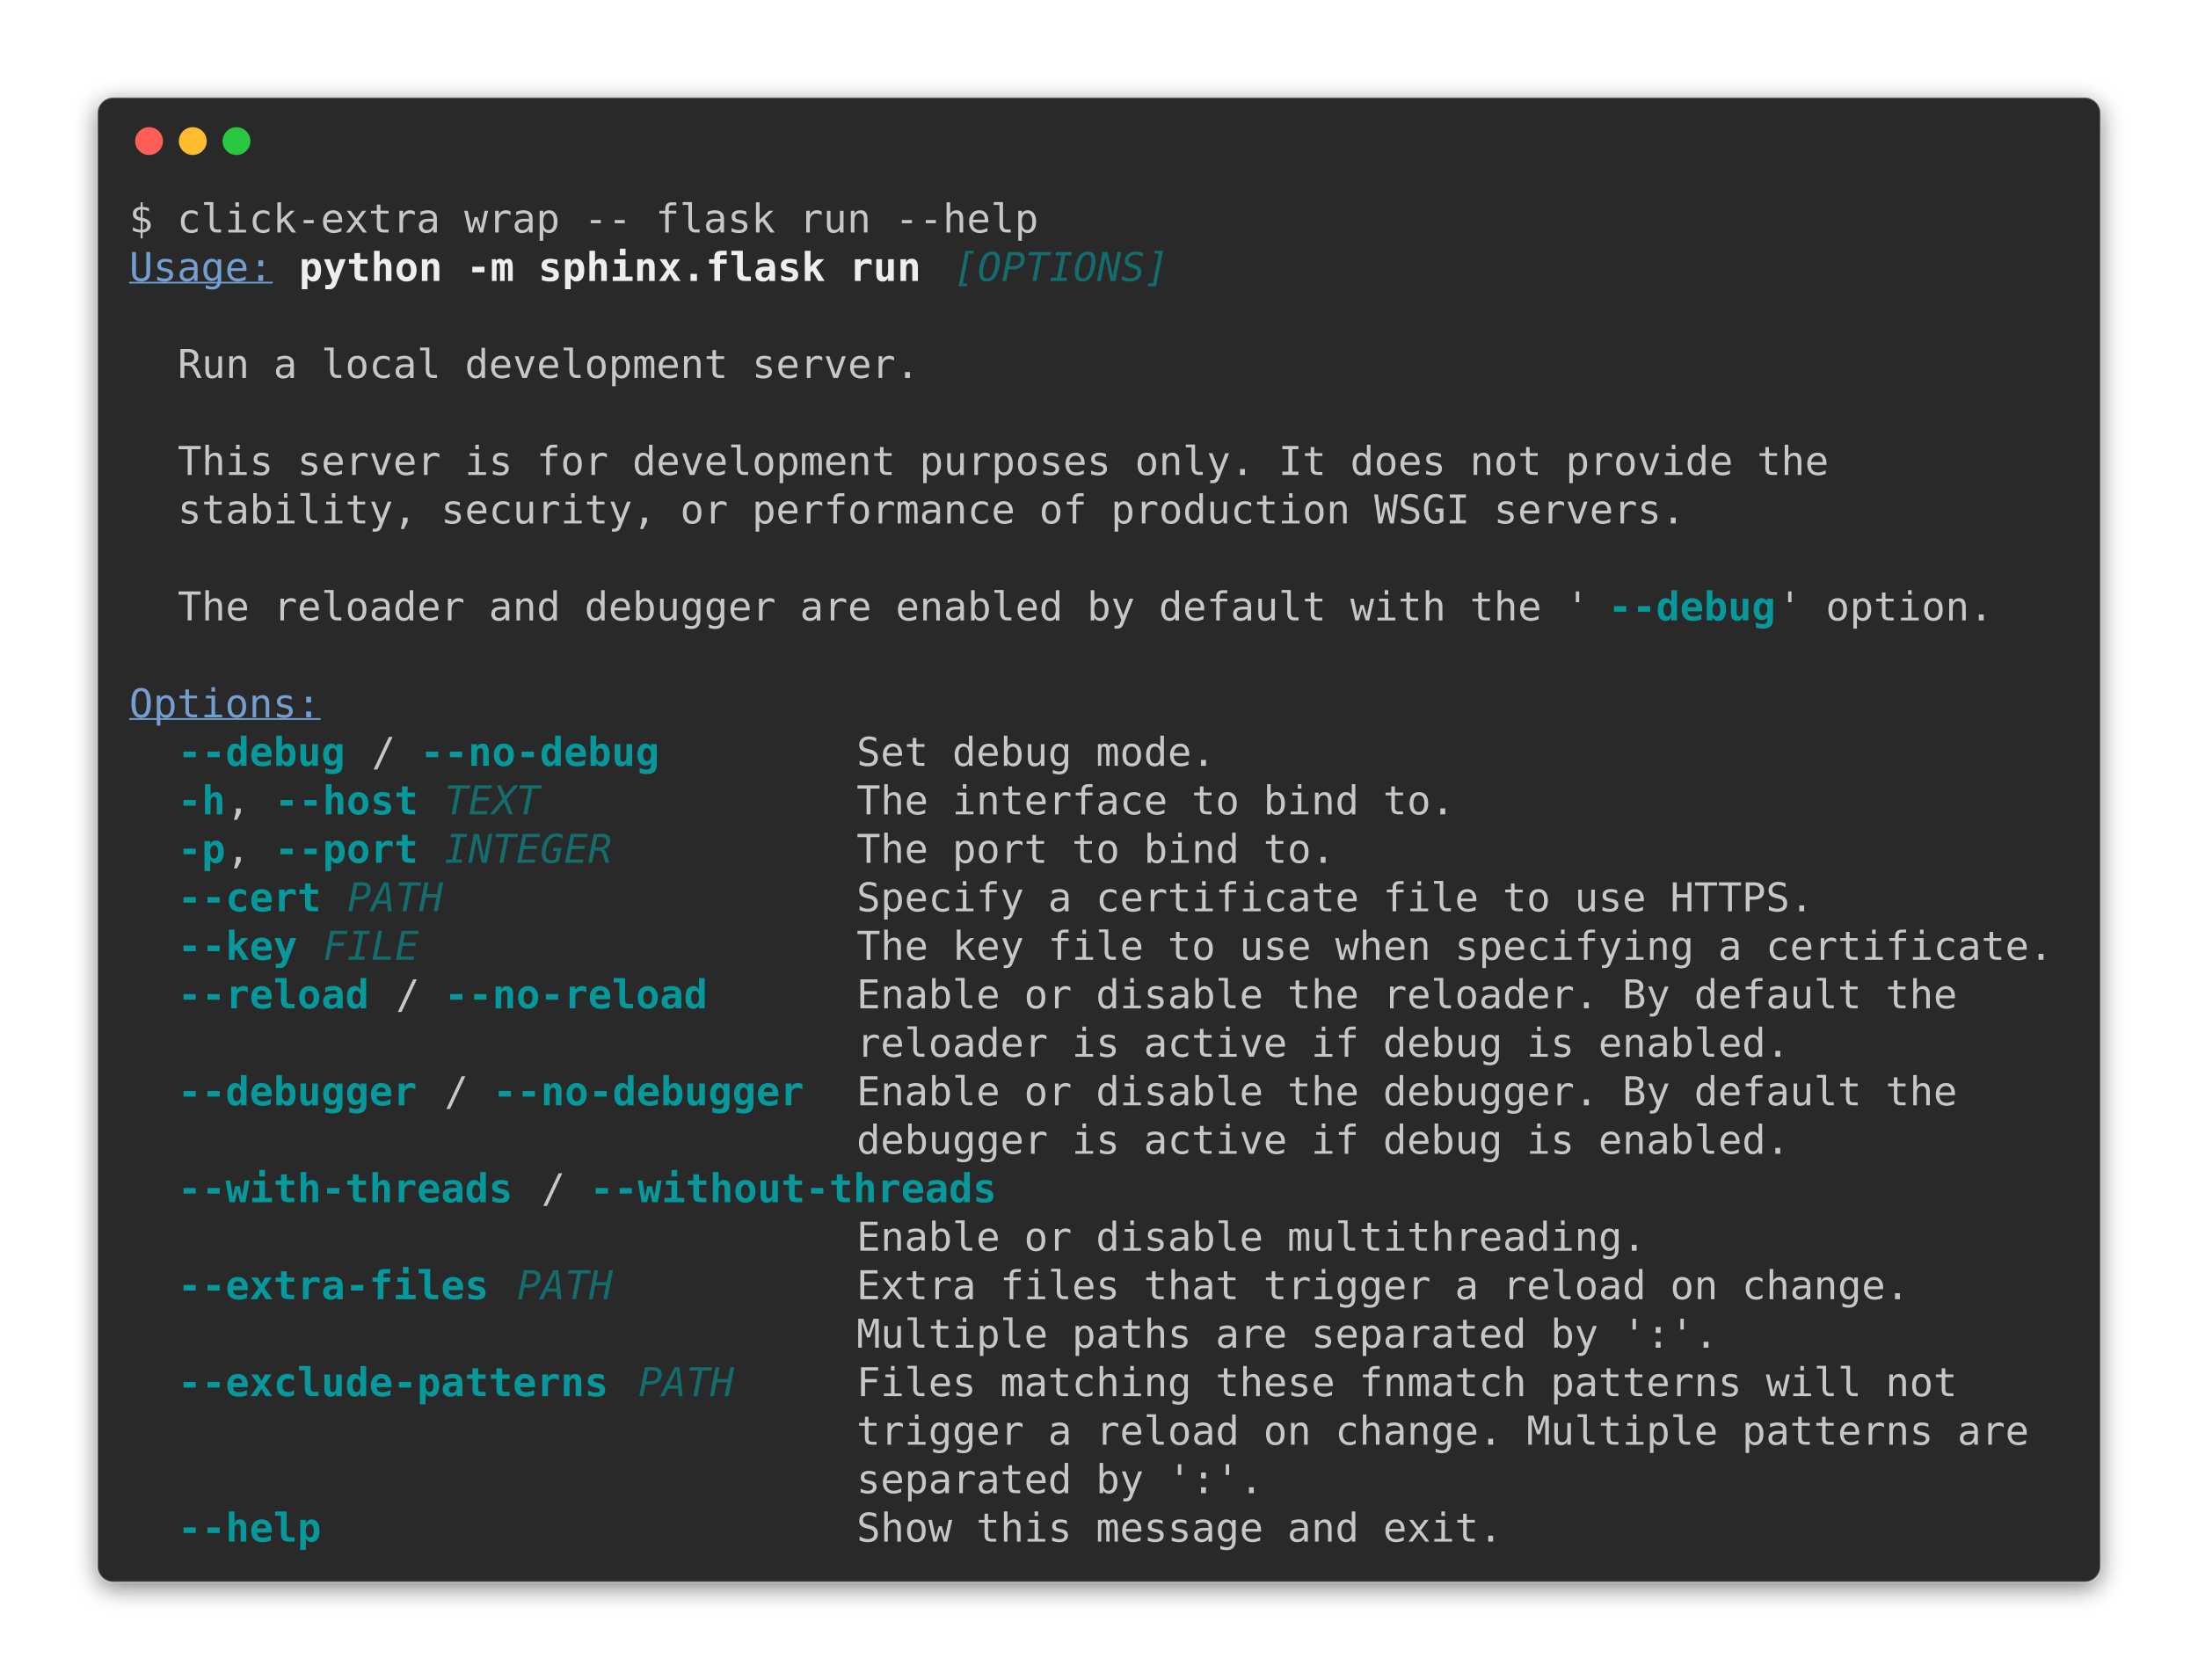
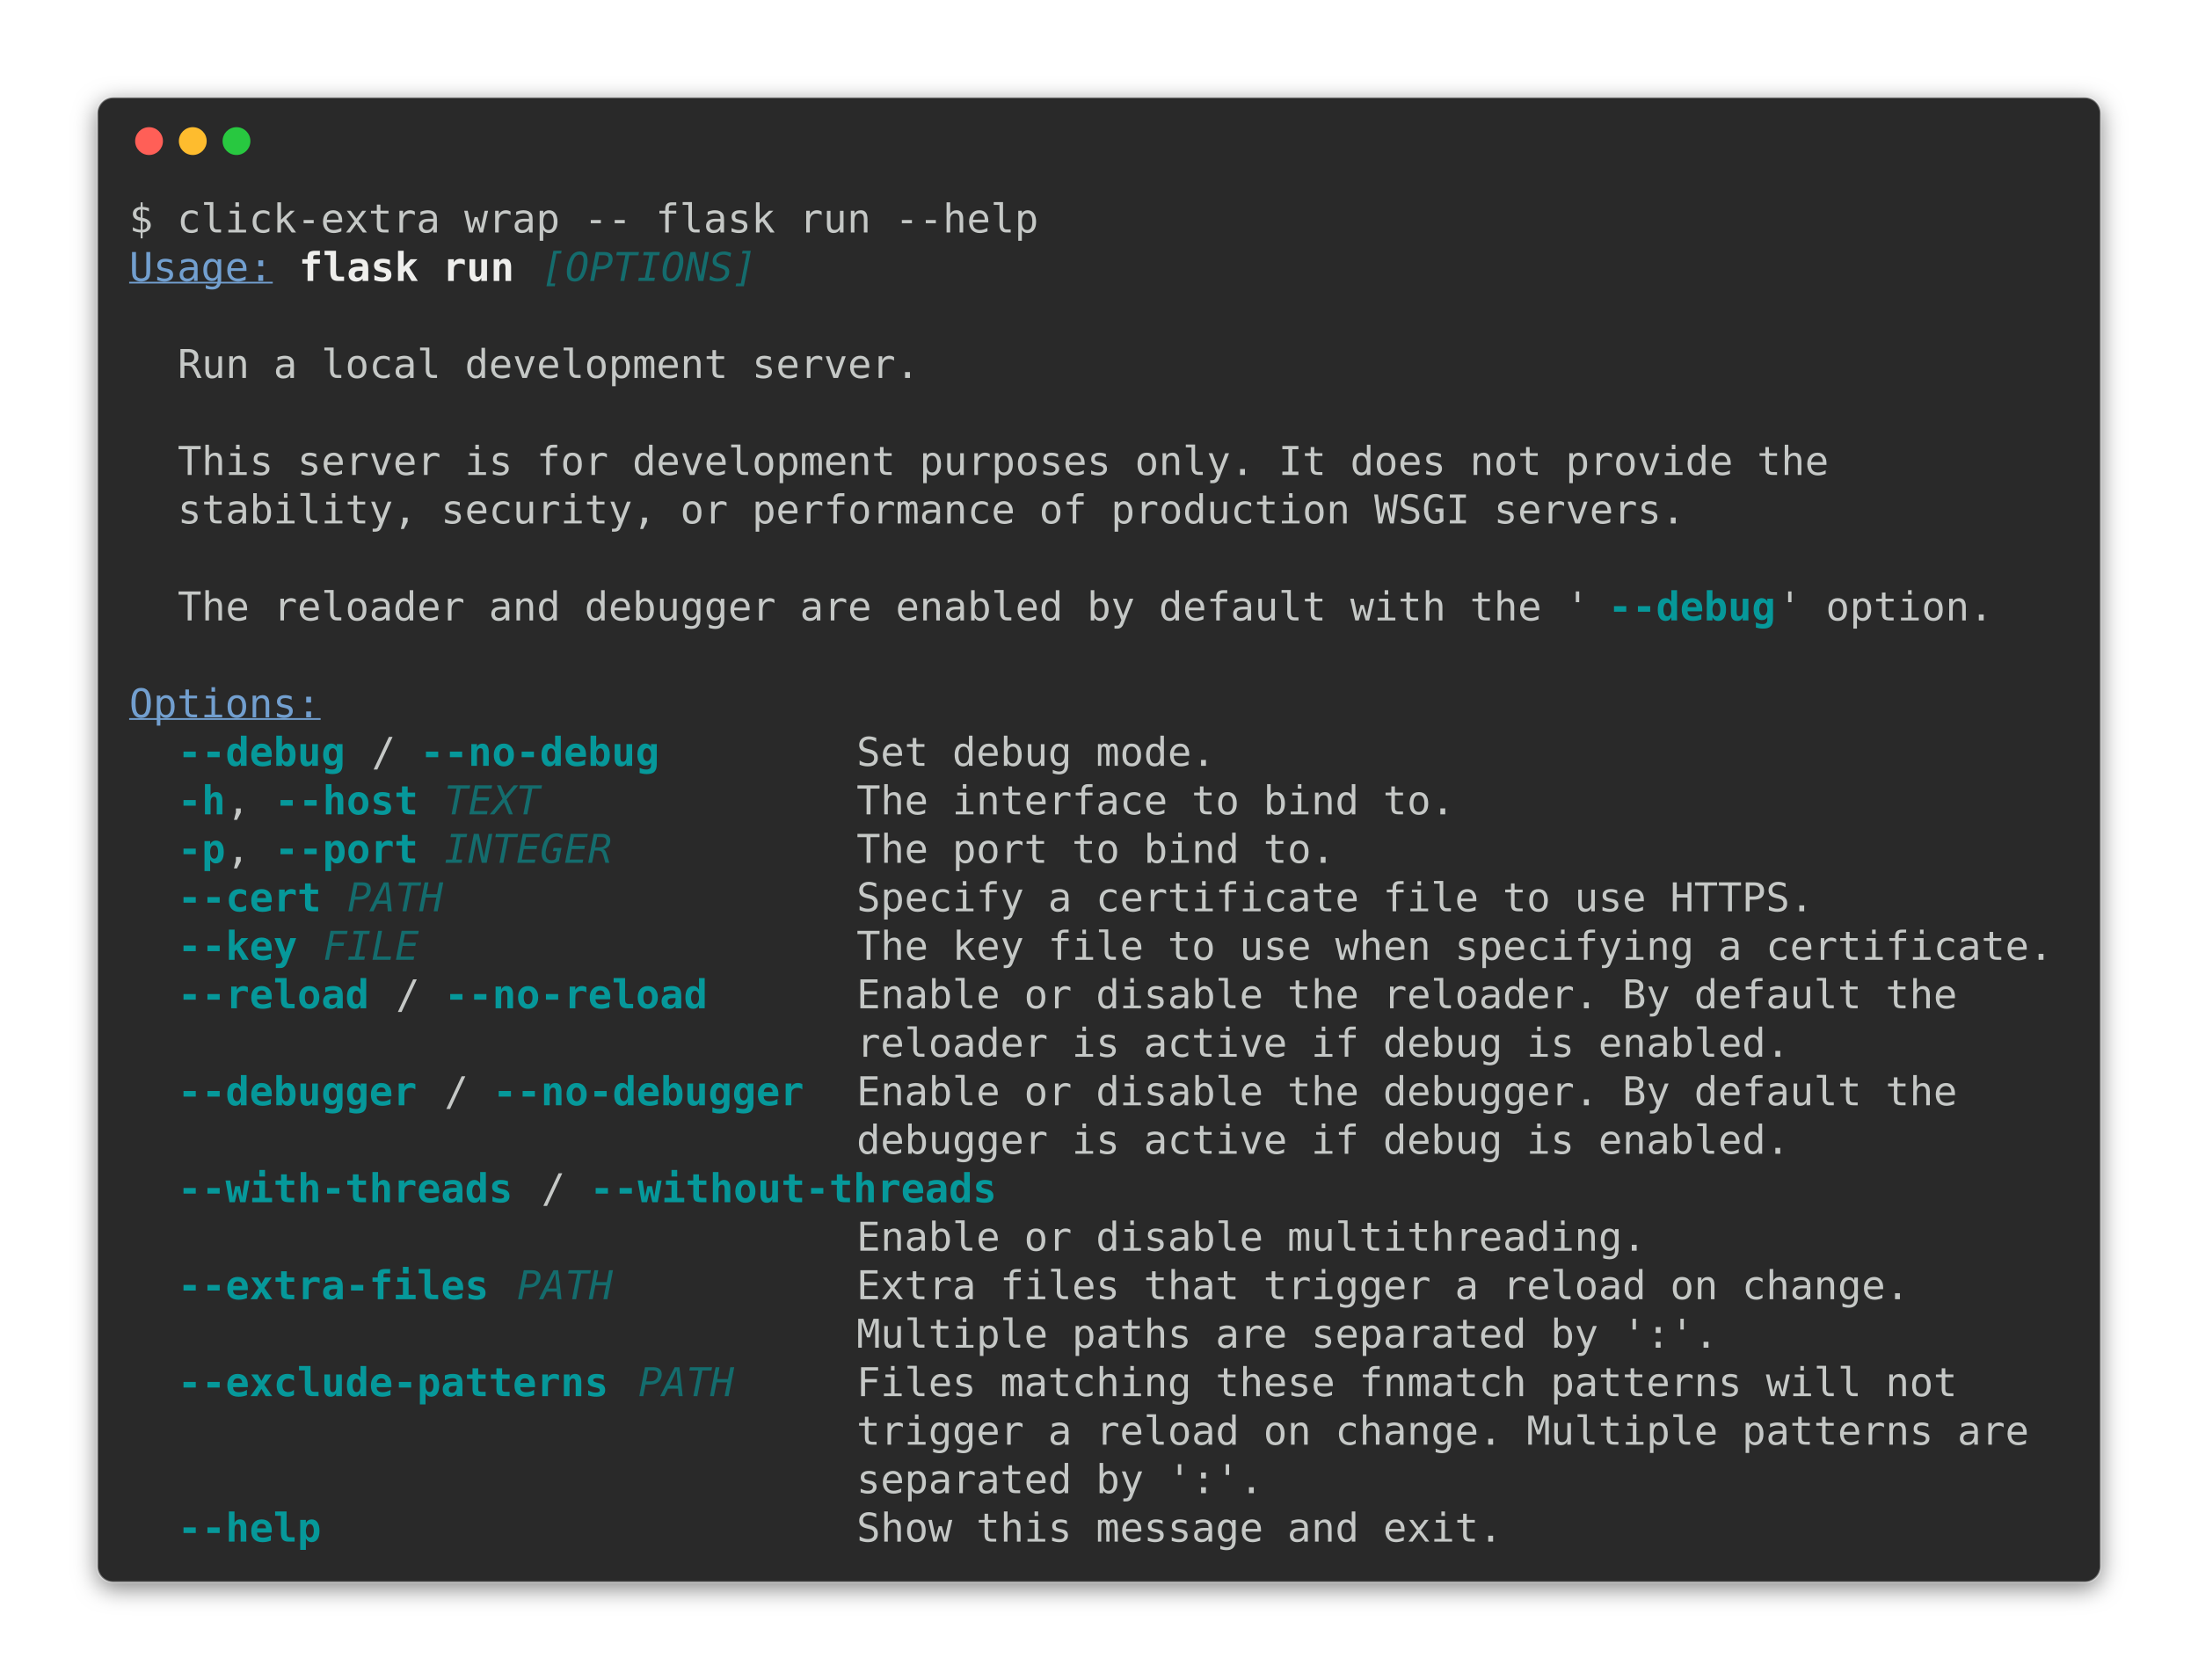
<svg xmlns="http://www.w3.org/2000/svg" viewBox="0 0 1106 845.2">
  <style>
    .wrap-flask-help-screen-matrix {
        font-family: 'Fira Code', 'Cascadia Code', Menlo, Consolas, monospace;
        font-size: 20px;
        line-height: 24.4px;
        font-variant-east-asian: full-width;
    }
    .wrap-flask-help-screen-title {
        font-size: 18px;
        font-weight: bold;
        font-family: 'Fira Code', 'Cascadia Code', Menlo, Consolas, monospace;
    }
    .wrap-flask-help-screen-r1 { fill: #c5c8c6 }
    .wrap-flask-help-screen-r2 { fill: #729fcf;text-decoration: underline }
    .wrap-flask-help-screen-r3 { fill: #eeeeec;font-weight: bold }
    .wrap-flask-help-screen-r4 { fill: #146c6d;font-style: italic }
    .wrap-flask-help-screen-r5 { fill: #06989a;font-weight: bold }
</style>
  <defs>
    <clipPath id="wrap-flask-help-screen-clip">
      <rect x="65" y="97" width="976" height="683.2" />
    </clipPath>
    <filter id="wrap-flask-help-screen-shadow" x="-50%" y="-50%" width="200%" height="200%">
      <feGaussianBlur in="SourceAlpha" stdDeviation="6" />
      <feOffset dx="0" dy="3" result="cast" />
      <feFlood flood-color="rgba(0,0,0,0.5)" />
      <feComposite in2="cast" operator="in" result="shadow" />
      <feComposite in="shadow" in2="SourceAlpha" operator="out" />
    </filter>
  </defs>
  <rect filter="url(#wrap-flask-help-screen-shadow)" x="49" y="49" width="1008" height="747.2" rx="8" />
  <rect fill="#292929" stroke="rgba(255,255,255,0.35)" stroke-width="1" x="49" y="49" width="1008" height="747.2" rx="8" />
  <g transform="translate(49, 49)">
    <g transform="translate(26,22)">
      <circle cx="0" cy="0" r="7" fill="#ff5f57" />
      <circle cx="22" cy="0" r="7" fill="#febc2e" />
      <circle cx="44" cy="0" r="7" fill="#28c840" />
    </g>
  </g>
  <g clip-path="url(#wrap-flask-help-screen-clip)">
    <g transform="translate(65, 97)">
      <g class="wrap-flask-help-screen-matrix" font-family="monospace" font-size="20" fill="#c5c8c6">
        <text class="wrap-flask-help-screen-r1" x="0" textLength="463.6" y="20">$ click-extra wrap -- flask run --help</text>
        <text class="wrap-flask-help-screen-r2" x="0" textLength="73.2" y="44.4">Usage:</text>
-         <text class="wrap-flask-help-screen-r3" x="85.4" textLength="317.2" y="44.4">python -m sphinx.flask run</text>
-         <text class="wrap-flask-help-screen-r4" x="414.8" textLength="109.8" y="44.4">[OPTIONS]</text>
+         <text class="wrap-flask-help-screen-r3" x="85.4" textLength="109.8" y="44.4">flask run</text>
+         <text class="wrap-flask-help-screen-r4" x="207.4" textLength="109.8" y="44.4">[OPTIONS]</text>
        <text class="wrap-flask-help-screen-r1" x="24.4" textLength="378.2" y="93.2">Run a local development server.</text>
        <text class="wrap-flask-help-screen-r1" x="24.4" textLength="841.8" y="142">This server is for development purposes only. It does not provide the</text>
        <text class="wrap-flask-help-screen-r1" x="24.4" textLength="768.6" y="166.4">stability, security, or performance of production WSGI servers.</text>
        <text class="wrap-flask-help-screen-r1" x="24.4" textLength="719.8" y="215.2">The reloader and debugger are enabled by default with the '</text>
        <text class="wrap-flask-help-screen-r5" x="744.2" textLength="85.4" y="215.2">--debug</text>
        <text class="wrap-flask-help-screen-r1" x="829.6" textLength="109.8" y="215.2">' option.</text>
        <text class="wrap-flask-help-screen-r2" x="0" textLength="97.6" y="264">Options:</text>
        <text class="wrap-flask-help-screen-r5" x="24.4" textLength="85.4" y="288.4">--debug</text>
        <text class="wrap-flask-help-screen-r1" x="122" textLength="12.2" y="288.4">/</text>
        <text class="wrap-flask-help-screen-r5" x="146.4" textLength="122" y="288.4">--no-debug</text>
        <text class="wrap-flask-help-screen-r1" x="366" textLength="183" y="288.4">Set debug mode.</text>
        <text class="wrap-flask-help-screen-r5" x="24.4" textLength="24.4" y="312.8">-h</text>
        <text class="wrap-flask-help-screen-r1" x="48.8" textLength="12.2" y="312.8">,</text>
        <text class="wrap-flask-help-screen-r5" x="73.2" textLength="73.2" y="312.8">--host</text>
        <text class="wrap-flask-help-screen-r4" x="158.6" textLength="48.8" y="312.8">TEXT</text>
        <text class="wrap-flask-help-screen-r1" x="366" textLength="305" y="312.8">The interface to bind to.</text>
        <text class="wrap-flask-help-screen-r5" x="24.4" textLength="24.4" y="337.2">-p</text>
        <text class="wrap-flask-help-screen-r1" x="48.8" textLength="12.2" y="337.2">,</text>
        <text class="wrap-flask-help-screen-r5" x="73.2" textLength="73.2" y="337.2">--port</text>
        <text class="wrap-flask-help-screen-r4" x="158.6" textLength="85.4" y="337.2">INTEGER</text>
        <text class="wrap-flask-help-screen-r1" x="366" textLength="244" y="337.2">The port to bind to.</text>
        <text class="wrap-flask-help-screen-r5" x="24.4" textLength="73.2" y="361.6">--cert</text>
        <text class="wrap-flask-help-screen-r4" x="109.8" textLength="48.8" y="361.6">PATH</text>
        <text class="wrap-flask-help-screen-r1" x="366" textLength="488" y="361.6">Specify a certificate file to use HTTPS.</text>
        <text class="wrap-flask-help-screen-r5" x="24.4" textLength="61" y="386">--key</text>
        <text class="wrap-flask-help-screen-r4" x="97.6" textLength="48.8" y="386">FILE</text>
        <text class="wrap-flask-help-screen-r1" x="366" textLength="610" y="386">The key file to use when specifying a certificate.</text>
        <text class="wrap-flask-help-screen-r5" x="24.4" textLength="97.6" y="410.4">--reload</text>
        <text class="wrap-flask-help-screen-r1" x="134.2" textLength="12.2" y="410.4">/</text>
        <text class="wrap-flask-help-screen-r5" x="158.6" textLength="134.2" y="410.4">--no-reload</text>
        <text class="wrap-flask-help-screen-r1" x="366" textLength="561.2" y="410.4">Enable or disable the reloader. By default the</text>
        <text class="wrap-flask-help-screen-r1" x="366" textLength="475.8" y="434.8">reloader is active if debug is enabled.</text>
        <text class="wrap-flask-help-screen-r5" x="24.4" textLength="122" y="459.2">--debugger</text>
        <text class="wrap-flask-help-screen-r1" x="158.6" textLength="12.2" y="459.2">/</text>
        <text class="wrap-flask-help-screen-r5" x="183" textLength="158.6" y="459.2">--no-debugger</text>
        <text class="wrap-flask-help-screen-r1" x="366" textLength="561.2" y="459.2">Enable or disable the debugger. By default the</text>
        <text class="wrap-flask-help-screen-r1" x="366" textLength="475.8" y="483.6">debugger is active if debug is enabled.</text>
        <text class="wrap-flask-help-screen-r5" x="24.4" textLength="170.8" y="508">--with-threads</text>
        <text class="wrap-flask-help-screen-r1" x="207.4" textLength="12.2" y="508">/</text>
        <text class="wrap-flask-help-screen-r5" x="231.8" textLength="207.4" y="508">--without-threads</text>
        <text class="wrap-flask-help-screen-r1" x="366" textLength="402.6" y="532.4">Enable or disable multithreading.</text>
        <text class="wrap-flask-help-screen-r5" x="24.4" textLength="158.6" y="556.8">--extra-files</text>
        <text class="wrap-flask-help-screen-r4" x="195.2" textLength="48.8" y="556.8">PATH</text>
        <text class="wrap-flask-help-screen-r1" x="366" textLength="536.8" y="556.8">Extra files that trigger a reload on change.</text>
        <text class="wrap-flask-help-screen-r1" x="366" textLength="439.2" y="581.2">Multiple paths are separated by ':'.</text>
        <text class="wrap-flask-help-screen-r5" x="24.4" textLength="219.6" y="605.6">--exclude-patterns</text>
        <text class="wrap-flask-help-screen-r4" x="256.2" textLength="48.8" y="605.6">PATH</text>
        <text class="wrap-flask-help-screen-r1" x="366" textLength="561.2" y="605.6">Files matching these fnmatch patterns will not</text>
        <text class="wrap-flask-help-screen-r1" x="366" textLength="597.8" y="630">trigger a reload on change. Multiple patterns are</text>
        <text class="wrap-flask-help-screen-r1" x="366" textLength="207.4" y="654.4">separated by ':'.</text>
        <text class="wrap-flask-help-screen-r5" x="24.4" textLength="73.2" y="678.8">--help</text>
        <text class="wrap-flask-help-screen-r1" x="366" textLength="329.4" y="678.8">Show this message and exit.</text>
      </g>
    </g>
  </g>
</svg>
